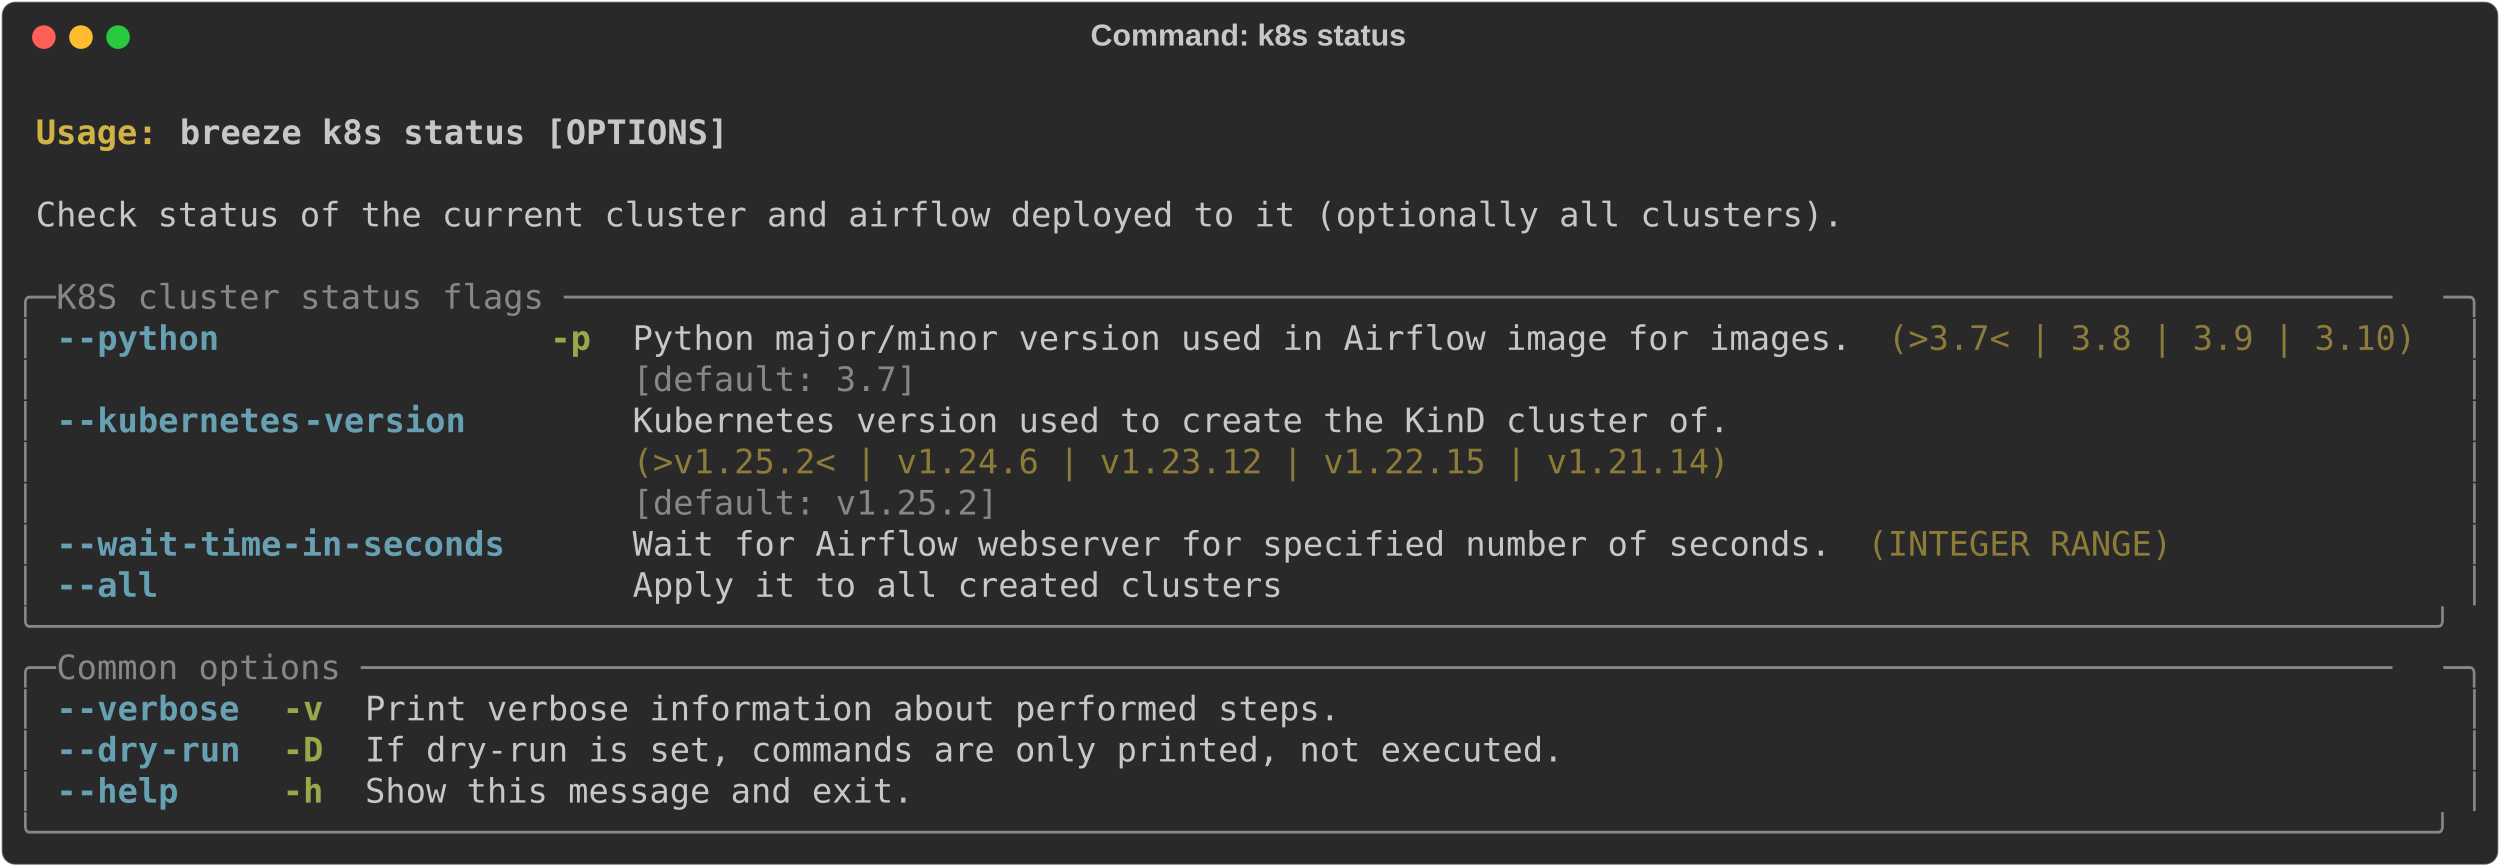
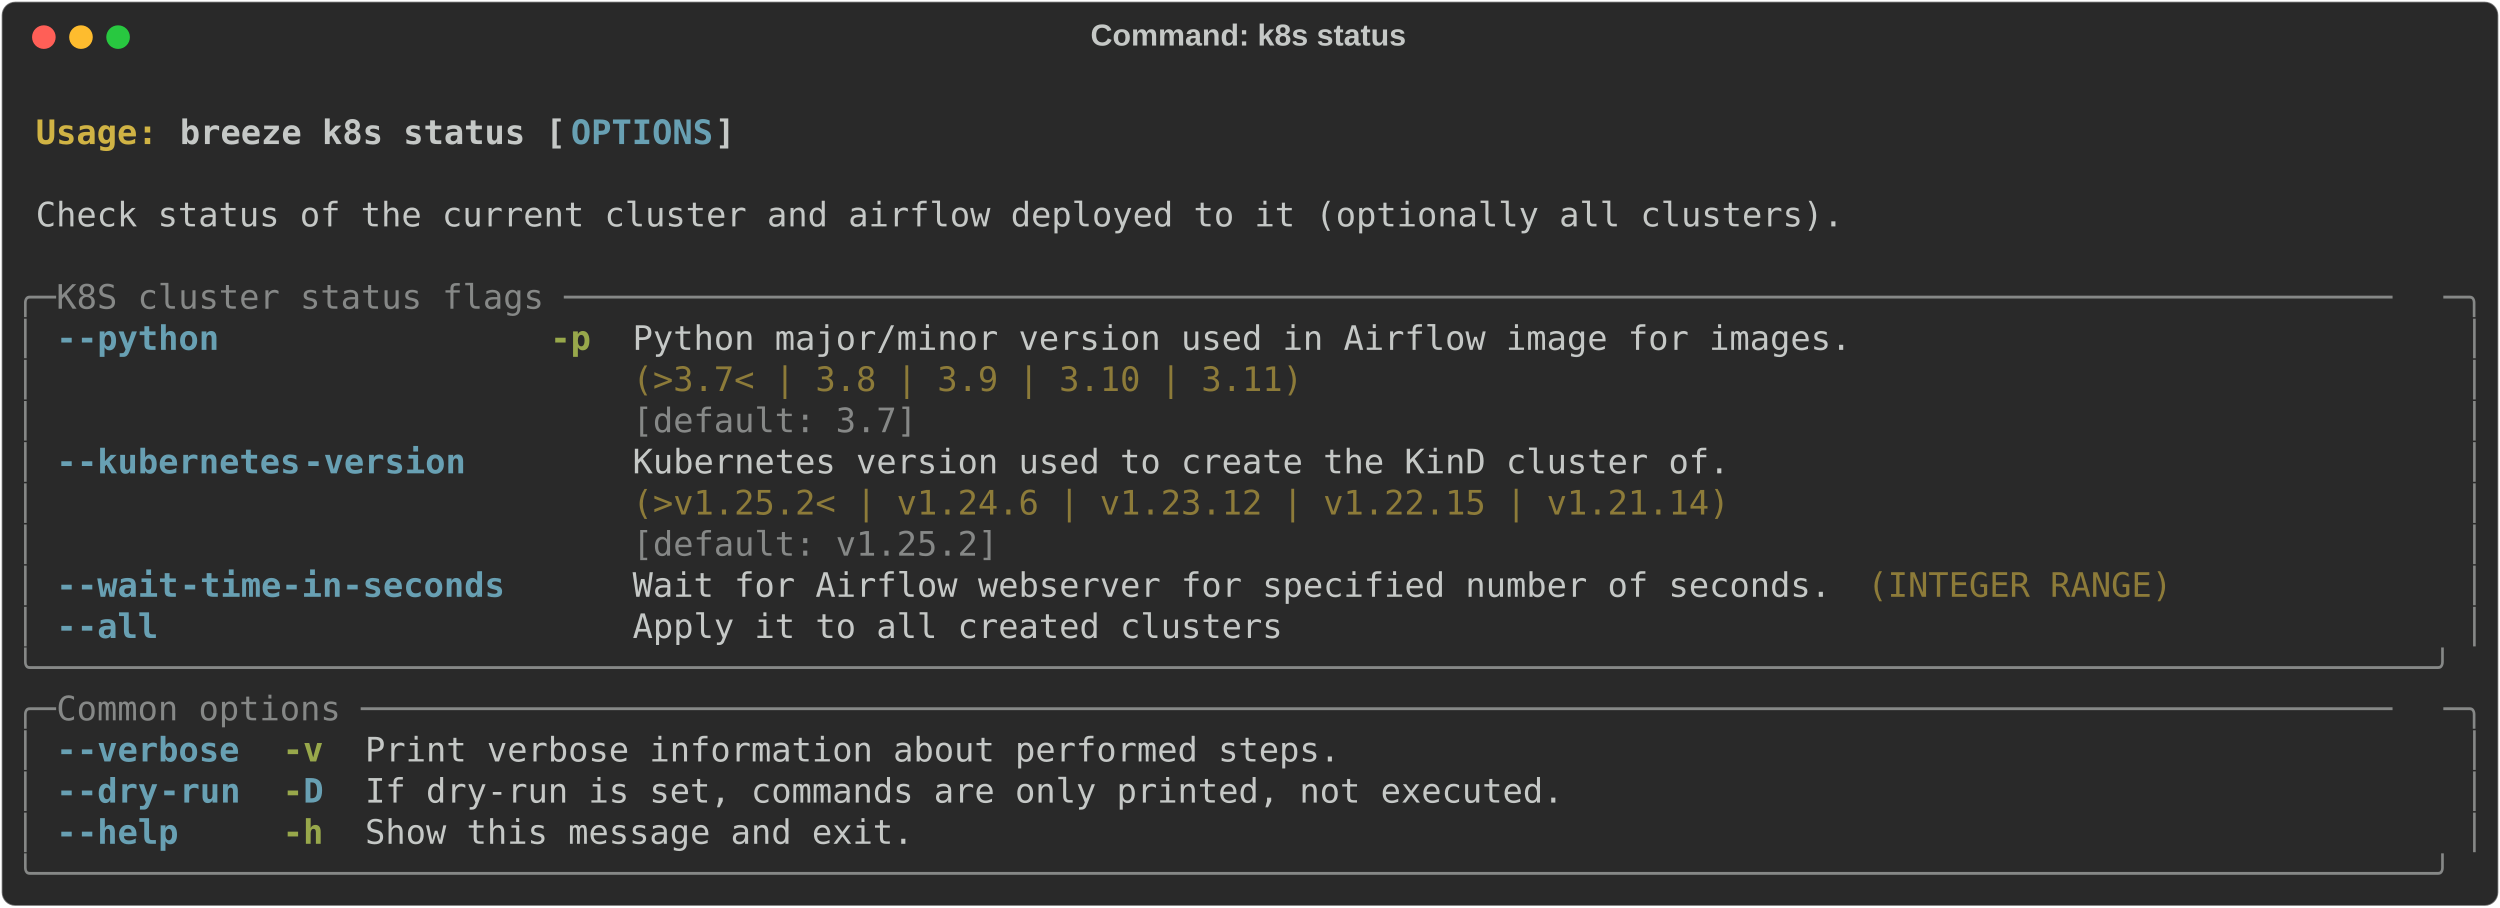
- <svg xmlns="http://www.w3.org/2000/svg" class="rich-terminal" viewBox="0 0 1482 513.6">
+ <svg xmlns="http://www.w3.org/2000/svg" class="rich-terminal" viewBox="0 0 1482 538.0">
  <style>

    @font-face {
        font-family: "Fira Code";
        src: local("FiraCode-Regular"),
                url("https://cdnjs.cloudflare.com/ajax/libs/firacode/6.2.0/woff2/FiraCode-Regular.woff2") format("woff2"),
                url("https://cdnjs.cloudflare.com/ajax/libs/firacode/6.2.0/woff/FiraCode-Regular.woff") format("woff");
        font-style: normal;
        font-weight: 400;
    }
    @font-face {
        font-family: "Fira Code";
        src: local("FiraCode-Bold"),
                url("https://cdnjs.cloudflare.com/ajax/libs/firacode/6.2.0/woff2/FiraCode-Bold.woff2") format("woff2"),
                url("https://cdnjs.cloudflare.com/ajax/libs/firacode/6.2.0/woff/FiraCode-Bold.woff") format("woff");
        font-style: bold;
        font-weight: 700;
    }

-     .terminal-2817134099-matrix {
+     .terminal-794435948-matrix {
        font-family: Fira Code, monospace;
        font-size: 20px;
        line-height: 24.4px;
        font-variant-east-asian: full-width;
    }

-     .terminal-2817134099-title {
+     .terminal-794435948-title {
        font-size: 18px;
        font-weight: bold;
        font-family: arial;
    }

-     .terminal-2817134099-r1 { fill: #c5c8c6;font-weight: bold }
- .terminal-2817134099-r2 { fill: #c5c8c6 }
- .terminal-2817134099-r3 { fill: #d0b344;font-weight: bold }
- .terminal-2817134099-r4 { fill: #868887 }
- .terminal-2817134099-r5 { fill: #68a0b3;font-weight: bold }
- .terminal-2817134099-r6 { fill: #98a84b;font-weight: bold }
- .terminal-2817134099-r7 { fill: #8d7b39 }
+     .terminal-794435948-r1 { fill: #c5c8c6;font-weight: bold }
+ .terminal-794435948-r2 { fill: #c5c8c6 }
+ .terminal-794435948-r3 { fill: #d0b344;font-weight: bold }
+ .terminal-794435948-r4 { fill: #68a0b3;font-weight: bold }
+ .terminal-794435948-r5 { fill: #868887 }
+ .terminal-794435948-r6 { fill: #98a84b;font-weight: bold }
+ .terminal-794435948-r7 { fill: #8d7b39 }
    </style>
  <defs>
-     <clipPath id="terminal-2817134099-clip-terminal">
-       <rect x="0" y="0" width="1463.0" height="462.6" />
-     </clipPath>
-     <clipPath id="terminal-2817134099-line-0">
+     <clipPath id="terminal-794435948-clip-terminal">
+       <rect x="0" y="0" width="1463.0" height="487.0" />
+     </clipPath>
+     <clipPath id="terminal-794435948-line-0">
      <rect x="0" y="1.5" width="1464" height="24.65" />
    </clipPath>
-     <clipPath id="terminal-2817134099-line-1">
+     <clipPath id="terminal-794435948-line-1">
      <rect x="0" y="25.9" width="1464" height="24.65" />
    </clipPath>
-     <clipPath id="terminal-2817134099-line-2">
+     <clipPath id="terminal-794435948-line-2">
      <rect x="0" y="50.3" width="1464" height="24.65" />
    </clipPath>
-     <clipPath id="terminal-2817134099-line-3">
+     <clipPath id="terminal-794435948-line-3">
      <rect x="0" y="74.7" width="1464" height="24.65" />
    </clipPath>
-     <clipPath id="terminal-2817134099-line-4">
+     <clipPath id="terminal-794435948-line-4">
      <rect x="0" y="99.1" width="1464" height="24.65" />
    </clipPath>
-     <clipPath id="terminal-2817134099-line-5">
+     <clipPath id="terminal-794435948-line-5">
      <rect x="0" y="123.5" width="1464" height="24.65" />
    </clipPath>
-     <clipPath id="terminal-2817134099-line-6">
+     <clipPath id="terminal-794435948-line-6">
      <rect x="0" y="147.9" width="1464" height="24.65" />
    </clipPath>
-     <clipPath id="terminal-2817134099-line-7">
+     <clipPath id="terminal-794435948-line-7">
      <rect x="0" y="172.3" width="1464" height="24.65" />
    </clipPath>
-     <clipPath id="terminal-2817134099-line-8">
+     <clipPath id="terminal-794435948-line-8">
      <rect x="0" y="196.7" width="1464" height="24.65" />
    </clipPath>
-     <clipPath id="terminal-2817134099-line-9">
+     <clipPath id="terminal-794435948-line-9">
      <rect x="0" y="221.1" width="1464" height="24.65" />
    </clipPath>
-     <clipPath id="terminal-2817134099-line-10">
+     <clipPath id="terminal-794435948-line-10">
      <rect x="0" y="245.5" width="1464" height="24.65" />
    </clipPath>
-     <clipPath id="terminal-2817134099-line-11">
+     <clipPath id="terminal-794435948-line-11">
      <rect x="0" y="269.9" width="1464" height="24.65" />
    </clipPath>
-     <clipPath id="terminal-2817134099-line-12">
+     <clipPath id="terminal-794435948-line-12">
      <rect x="0" y="294.3" width="1464" height="24.65" />
    </clipPath>
-     <clipPath id="terminal-2817134099-line-13">
+     <clipPath id="terminal-794435948-line-13">
      <rect x="0" y="318.7" width="1464" height="24.65" />
    </clipPath>
-     <clipPath id="terminal-2817134099-line-14">
+     <clipPath id="terminal-794435948-line-14">
      <rect x="0" y="343.1" width="1464" height="24.65" />
    </clipPath>
-     <clipPath id="terminal-2817134099-line-15">
+     <clipPath id="terminal-794435948-line-15">
      <rect x="0" y="367.5" width="1464" height="24.65" />
    </clipPath>
-     <clipPath id="terminal-2817134099-line-16">
+     <clipPath id="terminal-794435948-line-16">
      <rect x="0" y="391.9" width="1464" height="24.65" />
    </clipPath>
-     <clipPath id="terminal-2817134099-line-17">
+     <clipPath id="terminal-794435948-line-17">
      <rect x="0" y="416.3" width="1464" height="24.65" />
    </clipPath>
+     <clipPath id="terminal-794435948-line-18">
+       <rect x="0" y="440.7" width="1464" height="24.65" />
+     </clipPath>
  </defs>
-   <rect fill="#292929" stroke="rgba(255,255,255,0.35)" stroke-width="1" x="1" y="1" width="1480" height="511.6" rx="8" />
-   <text class="terminal-2817134099-title" fill="#c5c8c6" text-anchor="middle" x="740" y="27">Command: k8s status</text>
+   <rect fill="#292929" stroke="rgba(255,255,255,0.35)" stroke-width="1" x="1" y="1" width="1480" height="536" rx="8" />
+   <text class="terminal-794435948-title" fill="#c5c8c6" text-anchor="middle" x="740" y="27">Command: k8s status</text>
  <g transform="translate(26,22)">
    <circle cx="0" cy="0" r="7" fill="#ff5f57" />
    <circle cx="22" cy="0" r="7" fill="#febc2e" />
    <circle cx="44" cy="0" r="7" fill="#28c840" />
  </g>
-   <g transform="translate(9, 41)" clip-path="url(#terminal-2817134099-clip-terminal)">
-     <g class="terminal-2817134099-matrix">
-       <text class="terminal-2817134099-r2" x="1464" y="20" textLength="12.2" clip-path="url(#terminal-2817134099-line-0)">
- </text>
-       <text class="terminal-2817134099-r3" x="12.2" y="44.4" textLength="85.4" clip-path="url(#terminal-2817134099-line-1)">Usage: </text>
-       <text class="terminal-2817134099-r1" x="97.6" y="44.4" textLength="329.4" clip-path="url(#terminal-2817134099-line-1)">breeze k8s status [OPTIONS]</text>
-       <text class="terminal-2817134099-r2" x="1464" y="44.4" textLength="12.2" clip-path="url(#terminal-2817134099-line-1)">
- </text>
-       <text class="terminal-2817134099-r2" x="1464" y="68.8" textLength="12.2" clip-path="url(#terminal-2817134099-line-2)">
- </text>
-       <text class="terminal-2817134099-r2" x="12.2" y="93.2" textLength="1085.8" clip-path="url(#terminal-2817134099-line-3)">Check status of the current cluster and airflow deployed to it (optionally all clusters).</text>
-       <text class="terminal-2817134099-r2" x="1464" y="93.2" textLength="12.2" clip-path="url(#terminal-2817134099-line-3)">
- </text>
-       <text class="terminal-2817134099-r2" x="1464" y="117.6" textLength="12.2" clip-path="url(#terminal-2817134099-line-4)">
- </text>
-       <text class="terminal-2817134099-r4" x="0" y="142" textLength="24.4" clip-path="url(#terminal-2817134099-line-5)">╭─</text>
-       <text class="terminal-2817134099-r4" x="24.4" y="142" textLength="1415.2" clip-path="url(#terminal-2817134099-line-5)"> K8S cluster status flags ──────────────────────────────────────────────────────────────────────────────────────────</text>
-       <text class="terminal-2817134099-r4" x="1439.6" y="142" textLength="24.4" clip-path="url(#terminal-2817134099-line-5)">─╮</text>
-       <text class="terminal-2817134099-r2" x="1464" y="142" textLength="12.2" clip-path="url(#terminal-2817134099-line-5)">
- </text>
-       <text class="terminal-2817134099-r4" x="0" y="166.4" textLength="12.2" clip-path="url(#terminal-2817134099-line-6)">│</text>
-       <text class="terminal-2817134099-r5" x="24.4" y="166.4" textLength="12.2" clip-path="url(#terminal-2817134099-line-6)">-</text>
-       <text class="terminal-2817134099-r5" x="36.6" y="166.4" textLength="85.4" clip-path="url(#terminal-2817134099-line-6)">-python</text>
-       <text class="terminal-2817134099-r6" x="317.2" y="166.4" textLength="24.4" clip-path="url(#terminal-2817134099-line-6)">-p</text>
-       <text class="terminal-2817134099-r2" x="366" y="166.4" textLength="732" clip-path="url(#terminal-2817134099-line-6)">Python major/minor version used in Airflow image for images.</text>
-       <text class="terminal-2817134099-r7" x="1110.2" y="166.4" textLength="317.2" clip-path="url(#terminal-2817134099-line-6)">(&gt;3.7&lt; | 3.8 | 3.9 | 3.10)</text>
-       <text class="terminal-2817134099-r4" x="1451.8" y="166.4" textLength="12.2" clip-path="url(#terminal-2817134099-line-6)">│</text>
-       <text class="terminal-2817134099-r2" x="1464" y="166.4" textLength="12.2" clip-path="url(#terminal-2817134099-line-6)">
- </text>
-       <text class="terminal-2817134099-r4" x="0" y="190.8" textLength="12.2" clip-path="url(#terminal-2817134099-line-7)">│</text>
-       <text class="terminal-2817134099-r4" x="366" y="190.8" textLength="732" clip-path="url(#terminal-2817134099-line-7)">[default: 3.7]                                              </text>
-       <text class="terminal-2817134099-r4" x="1451.8" y="190.8" textLength="12.2" clip-path="url(#terminal-2817134099-line-7)">│</text>
-       <text class="terminal-2817134099-r2" x="1464" y="190.8" textLength="12.2" clip-path="url(#terminal-2817134099-line-7)">
- </text>
-       <text class="terminal-2817134099-r4" x="0" y="215.2" textLength="12.2" clip-path="url(#terminal-2817134099-line-8)">│</text>
-       <text class="terminal-2817134099-r5" x="24.4" y="215.2" textLength="12.2" clip-path="url(#terminal-2817134099-line-8)">-</text>
-       <text class="terminal-2817134099-r5" x="36.6" y="215.2" textLength="134.2" clip-path="url(#terminal-2817134099-line-8)">-kubernetes</text>
-       <text class="terminal-2817134099-r5" x="170.8" y="215.2" textLength="97.6" clip-path="url(#terminal-2817134099-line-8)">-version</text>
-       <text class="terminal-2817134099-r2" x="366" y="215.2" textLength="658.8" clip-path="url(#terminal-2817134099-line-8)">Kubernetes version used to create the KinD cluster of.</text>
-       <text class="terminal-2817134099-r4" x="1451.8" y="215.2" textLength="12.2" clip-path="url(#terminal-2817134099-line-8)">│</text>
-       <text class="terminal-2817134099-r2" x="1464" y="215.2" textLength="12.2" clip-path="url(#terminal-2817134099-line-8)">
- </text>
-       <text class="terminal-2817134099-r4" x="0" y="239.6" textLength="12.2" clip-path="url(#terminal-2817134099-line-9)">│</text>
-       <text class="terminal-2817134099-r7" x="366" y="239.6" textLength="658.8" clip-path="url(#terminal-2817134099-line-9)">(&gt;v1.25.2&lt; | v1.24.6 | v1.23.12 | v1.22.15 | v1.21.14)</text>
-       <text class="terminal-2817134099-r4" x="1451.8" y="239.6" textLength="12.2" clip-path="url(#terminal-2817134099-line-9)">│</text>
-       <text class="terminal-2817134099-r2" x="1464" y="239.6" textLength="12.2" clip-path="url(#terminal-2817134099-line-9)">
- </text>
-       <text class="terminal-2817134099-r4" x="0" y="264" textLength="12.2" clip-path="url(#terminal-2817134099-line-10)">│</text>
-       <text class="terminal-2817134099-r4" x="366" y="264" textLength="658.8" clip-path="url(#terminal-2817134099-line-10)">[default: v1.25.2]                                    </text>
-       <text class="terminal-2817134099-r4" x="1451.8" y="264" textLength="12.2" clip-path="url(#terminal-2817134099-line-10)">│</text>
-       <text class="terminal-2817134099-r2" x="1464" y="264" textLength="12.2" clip-path="url(#terminal-2817134099-line-10)">
- </text>
-       <text class="terminal-2817134099-r4" x="0" y="288.4" textLength="12.2" clip-path="url(#terminal-2817134099-line-11)">│</text>
-       <text class="terminal-2817134099-r5" x="24.4" y="288.4" textLength="12.2" clip-path="url(#terminal-2817134099-line-11)">-</text>
-       <text class="terminal-2817134099-r5" x="36.6" y="288.4" textLength="61" clip-path="url(#terminal-2817134099-line-11)">-wait</text>
-       <text class="terminal-2817134099-r5" x="97.6" y="288.4" textLength="195.2" clip-path="url(#terminal-2817134099-line-11)">-time-in-seconds</text>
-       <text class="terminal-2817134099-r2" x="366" y="288.4" textLength="719.8" clip-path="url(#terminal-2817134099-line-11)">Wait for Airflow webserver for specified number of seconds.</text>
-       <text class="terminal-2817134099-r7" x="1098" y="288.4" textLength="183" clip-path="url(#terminal-2817134099-line-11)">(INTEGER RANGE)</text>
-       <text class="terminal-2817134099-r4" x="1451.8" y="288.4" textLength="12.2" clip-path="url(#terminal-2817134099-line-11)">│</text>
-       <text class="terminal-2817134099-r2" x="1464" y="288.4" textLength="12.2" clip-path="url(#terminal-2817134099-line-11)">
- </text>
-       <text class="terminal-2817134099-r4" x="0" y="312.8" textLength="12.2" clip-path="url(#terminal-2817134099-line-12)">│</text>
-       <text class="terminal-2817134099-r5" x="24.4" y="312.8" textLength="12.2" clip-path="url(#terminal-2817134099-line-12)">-</text>
-       <text class="terminal-2817134099-r5" x="36.6" y="312.8" textLength="48.8" clip-path="url(#terminal-2817134099-line-12)">-all</text>
-       <text class="terminal-2817134099-r2" x="366" y="312.8" textLength="390.4" clip-path="url(#terminal-2817134099-line-12)">Apply it to all created clusters</text>
-       <text class="terminal-2817134099-r4" x="1451.8" y="312.8" textLength="12.2" clip-path="url(#terminal-2817134099-line-12)">│</text>
-       <text class="terminal-2817134099-r2" x="1464" y="312.8" textLength="12.2" clip-path="url(#terminal-2817134099-line-12)">
- </text>
-       <text class="terminal-2817134099-r4" x="0" y="337.2" textLength="1464" clip-path="url(#terminal-2817134099-line-13)">╰──────────────────────────────────────────────────────────────────────────────────────────────────────────────────────╯</text>
-       <text class="terminal-2817134099-r2" x="1464" y="337.2" textLength="12.2" clip-path="url(#terminal-2817134099-line-13)">
- </text>
-       <text class="terminal-2817134099-r4" x="0" y="361.6" textLength="24.4" clip-path="url(#terminal-2817134099-line-14)">╭─</text>
-       <text class="terminal-2817134099-r4" x="24.4" y="361.6" textLength="1415.2" clip-path="url(#terminal-2817134099-line-14)"> Common options ────────────────────────────────────────────────────────────────────────────────────────────────────</text>
-       <text class="terminal-2817134099-r4" x="1439.6" y="361.6" textLength="24.4" clip-path="url(#terminal-2817134099-line-14)">─╮</text>
-       <text class="terminal-2817134099-r2" x="1464" y="361.6" textLength="12.2" clip-path="url(#terminal-2817134099-line-14)">
- </text>
-       <text class="terminal-2817134099-r4" x="0" y="386" textLength="12.2" clip-path="url(#terminal-2817134099-line-15)">│</text>
-       <text class="terminal-2817134099-r5" x="24.4" y="386" textLength="12.2" clip-path="url(#terminal-2817134099-line-15)">-</text>
-       <text class="terminal-2817134099-r5" x="36.6" y="386" textLength="97.6" clip-path="url(#terminal-2817134099-line-15)">-verbose</text>
-       <text class="terminal-2817134099-r6" x="158.6" y="386" textLength="24.4" clip-path="url(#terminal-2817134099-line-15)">-v</text>
-       <text class="terminal-2817134099-r2" x="207.4" y="386" textLength="585.6" clip-path="url(#terminal-2817134099-line-15)">Print verbose information about performed steps.</text>
-       <text class="terminal-2817134099-r4" x="1451.8" y="386" textLength="12.2" clip-path="url(#terminal-2817134099-line-15)">│</text>
-       <text class="terminal-2817134099-r2" x="1464" y="386" textLength="12.2" clip-path="url(#terminal-2817134099-line-15)">
- </text>
-       <text class="terminal-2817134099-r4" x="0" y="410.4" textLength="12.2" clip-path="url(#terminal-2817134099-line-16)">│</text>
-       <text class="terminal-2817134099-r5" x="24.4" y="410.4" textLength="12.2" clip-path="url(#terminal-2817134099-line-16)">-</text>
-       <text class="terminal-2817134099-r5" x="36.6" y="410.4" textLength="48.8" clip-path="url(#terminal-2817134099-line-16)">-dry</text>
-       <text class="terminal-2817134099-r5" x="85.4" y="410.4" textLength="48.8" clip-path="url(#terminal-2817134099-line-16)">-run</text>
-       <text class="terminal-2817134099-r6" x="158.6" y="410.4" textLength="24.4" clip-path="url(#terminal-2817134099-line-16)">-D</text>
-       <text class="terminal-2817134099-r2" x="207.4" y="410.4" textLength="719.8" clip-path="url(#terminal-2817134099-line-16)">If dry-run is set, commands are only printed, not executed.</text>
-       <text class="terminal-2817134099-r4" x="1451.8" y="410.4" textLength="12.2" clip-path="url(#terminal-2817134099-line-16)">│</text>
-       <text class="terminal-2817134099-r2" x="1464" y="410.4" textLength="12.2" clip-path="url(#terminal-2817134099-line-16)">
- </text>
-       <text class="terminal-2817134099-r4" x="0" y="434.8" textLength="12.2" clip-path="url(#terminal-2817134099-line-17)">│</text>
-       <text class="terminal-2817134099-r5" x="24.4" y="434.8" textLength="12.2" clip-path="url(#terminal-2817134099-line-17)">-</text>
-       <text class="terminal-2817134099-r5" x="36.6" y="434.8" textLength="61" clip-path="url(#terminal-2817134099-line-17)">-help</text>
-       <text class="terminal-2817134099-r6" x="158.6" y="434.8" textLength="24.4" clip-path="url(#terminal-2817134099-line-17)">-h</text>
-       <text class="terminal-2817134099-r2" x="207.4" y="434.8" textLength="329.4" clip-path="url(#terminal-2817134099-line-17)">Show this message and exit.</text>
-       <text class="terminal-2817134099-r4" x="1451.8" y="434.8" textLength="12.2" clip-path="url(#terminal-2817134099-line-17)">│</text>
-       <text class="terminal-2817134099-r2" x="1464" y="434.8" textLength="12.2" clip-path="url(#terminal-2817134099-line-17)">
- </text>
-       <text class="terminal-2817134099-r4" x="0" y="459.2" textLength="1464" clip-path="url(#terminal-2817134099-line-18)">╰──────────────────────────────────────────────────────────────────────────────────────────────────────────────────────╯</text>
-       <text class="terminal-2817134099-r2" x="1464" y="459.2" textLength="12.2" clip-path="url(#terminal-2817134099-line-18)">
+   <g transform="translate(9, 41)" clip-path="url(#terminal-794435948-clip-terminal)">
+     <g class="terminal-794435948-matrix">
+       <text class="terminal-794435948-r2" x="1464" y="20" textLength="12.2" clip-path="url(#terminal-794435948-line-0)">
+ </text>
+       <text class="terminal-794435948-r3" x="12.2" y="44.4" textLength="85.4" clip-path="url(#terminal-794435948-line-1)">Usage: </text>
+       <text class="terminal-794435948-r1" x="97.6" y="44.4" textLength="231.8" clip-path="url(#terminal-794435948-line-1)">breeze k8s status [</text>
+       <text class="terminal-794435948-r4" x="329.4" y="44.4" textLength="85.4" clip-path="url(#terminal-794435948-line-1)">OPTIONS</text>
+       <text class="terminal-794435948-r1" x="414.8" y="44.4" textLength="12.2" clip-path="url(#terminal-794435948-line-1)">]</text>
+       <text class="terminal-794435948-r2" x="1464" y="44.4" textLength="12.2" clip-path="url(#terminal-794435948-line-1)">
+ </text>
+       <text class="terminal-794435948-r2" x="1464" y="68.8" textLength="12.2" clip-path="url(#terminal-794435948-line-2)">
+ </text>
+       <text class="terminal-794435948-r2" x="12.2" y="93.2" textLength="1085.8" clip-path="url(#terminal-794435948-line-3)">Check status of the current cluster and airflow deployed to it (optionally all clusters).</text>
+       <text class="terminal-794435948-r2" x="1464" y="93.2" textLength="12.2" clip-path="url(#terminal-794435948-line-3)">
+ </text>
+       <text class="terminal-794435948-r2" x="1464" y="117.6" textLength="12.2" clip-path="url(#terminal-794435948-line-4)">
+ </text>
+       <text class="terminal-794435948-r5" x="0" y="142" textLength="24.4" clip-path="url(#terminal-794435948-line-5)">╭─</text>
+       <text class="terminal-794435948-r5" x="24.4" y="142" textLength="1415.2" clip-path="url(#terminal-794435948-line-5)"> K8S cluster status flags ──────────────────────────────────────────────────────────────────────────────────────────</text>
+       <text class="terminal-794435948-r5" x="1439.6" y="142" textLength="24.4" clip-path="url(#terminal-794435948-line-5)">─╮</text>
+       <text class="terminal-794435948-r2" x="1464" y="142" textLength="12.2" clip-path="url(#terminal-794435948-line-5)">
+ </text>
+       <text class="terminal-794435948-r5" x="0" y="166.4" textLength="12.2" clip-path="url(#terminal-794435948-line-6)">│</text>
+       <text class="terminal-794435948-r4" x="24.4" y="166.4" textLength="12.2" clip-path="url(#terminal-794435948-line-6)">-</text>
+       <text class="terminal-794435948-r4" x="36.6" y="166.4" textLength="85.4" clip-path="url(#terminal-794435948-line-6)">-python</text>
+       <text class="terminal-794435948-r6" x="317.2" y="166.4" textLength="24.4" clip-path="url(#terminal-794435948-line-6)">-p</text>
+       <text class="terminal-794435948-r2" x="366" y="166.4" textLength="732" clip-path="url(#terminal-794435948-line-6)">Python major/minor version used in Airflow image for images.</text>
+       <text class="terminal-794435948-r5" x="1451.8" y="166.4" textLength="12.2" clip-path="url(#terminal-794435948-line-6)">│</text>
+       <text class="terminal-794435948-r2" x="1464" y="166.4" textLength="12.2" clip-path="url(#terminal-794435948-line-6)">
+ </text>
+       <text class="terminal-794435948-r5" x="0" y="190.8" textLength="12.2" clip-path="url(#terminal-794435948-line-7)">│</text>
+       <text class="terminal-794435948-r7" x="366" y="190.8" textLength="732" clip-path="url(#terminal-794435948-line-7)">(&gt;3.7&lt; | 3.8 | 3.9 | 3.10 | 3.11)                           </text>
+       <text class="terminal-794435948-r5" x="1451.8" y="190.8" textLength="12.2" clip-path="url(#terminal-794435948-line-7)">│</text>
+       <text class="terminal-794435948-r2" x="1464" y="190.8" textLength="12.2" clip-path="url(#terminal-794435948-line-7)">
+ </text>
+       <text class="terminal-794435948-r5" x="0" y="215.2" textLength="12.2" clip-path="url(#terminal-794435948-line-8)">│</text>
+       <text class="terminal-794435948-r5" x="366" y="215.2" textLength="732" clip-path="url(#terminal-794435948-line-8)">[default: 3.7]                                              </text>
+       <text class="terminal-794435948-r5" x="1451.8" y="215.2" textLength="12.2" clip-path="url(#terminal-794435948-line-8)">│</text>
+       <text class="terminal-794435948-r2" x="1464" y="215.2" textLength="12.2" clip-path="url(#terminal-794435948-line-8)">
+ </text>
+       <text class="terminal-794435948-r5" x="0" y="239.6" textLength="12.2" clip-path="url(#terminal-794435948-line-9)">│</text>
+       <text class="terminal-794435948-r4" x="24.4" y="239.6" textLength="12.2" clip-path="url(#terminal-794435948-line-9)">-</text>
+       <text class="terminal-794435948-r4" x="36.6" y="239.6" textLength="134.2" clip-path="url(#terminal-794435948-line-9)">-kubernetes</text>
+       <text class="terminal-794435948-r4" x="170.8" y="239.6" textLength="97.6" clip-path="url(#terminal-794435948-line-9)">-version</text>
+       <text class="terminal-794435948-r2" x="366" y="239.6" textLength="658.8" clip-path="url(#terminal-794435948-line-9)">Kubernetes version used to create the KinD cluster of.</text>
+       <text class="terminal-794435948-r5" x="1451.8" y="239.6" textLength="12.2" clip-path="url(#terminal-794435948-line-9)">│</text>
+       <text class="terminal-794435948-r2" x="1464" y="239.6" textLength="12.2" clip-path="url(#terminal-794435948-line-9)">
+ </text>
+       <text class="terminal-794435948-r5" x="0" y="264" textLength="12.2" clip-path="url(#terminal-794435948-line-10)">│</text>
+       <text class="terminal-794435948-r7" x="366" y="264" textLength="658.8" clip-path="url(#terminal-794435948-line-10)">(&gt;v1.25.2&lt; | v1.24.6 | v1.23.12 | v1.22.15 | v1.21.14)</text>
+       <text class="terminal-794435948-r5" x="1451.8" y="264" textLength="12.2" clip-path="url(#terminal-794435948-line-10)">│</text>
+       <text class="terminal-794435948-r2" x="1464" y="264" textLength="12.2" clip-path="url(#terminal-794435948-line-10)">
+ </text>
+       <text class="terminal-794435948-r5" x="0" y="288.4" textLength="12.2" clip-path="url(#terminal-794435948-line-11)">│</text>
+       <text class="terminal-794435948-r5" x="366" y="288.4" textLength="658.8" clip-path="url(#terminal-794435948-line-11)">[default: v1.25.2]                                    </text>
+       <text class="terminal-794435948-r5" x="1451.8" y="288.4" textLength="12.2" clip-path="url(#terminal-794435948-line-11)">│</text>
+       <text class="terminal-794435948-r2" x="1464" y="288.4" textLength="12.2" clip-path="url(#terminal-794435948-line-11)">
+ </text>
+       <text class="terminal-794435948-r5" x="0" y="312.8" textLength="12.2" clip-path="url(#terminal-794435948-line-12)">│</text>
+       <text class="terminal-794435948-r4" x="24.4" y="312.8" textLength="12.2" clip-path="url(#terminal-794435948-line-12)">-</text>
+       <text class="terminal-794435948-r4" x="36.6" y="312.8" textLength="61" clip-path="url(#terminal-794435948-line-12)">-wait</text>
+       <text class="terminal-794435948-r4" x="97.6" y="312.8" textLength="195.2" clip-path="url(#terminal-794435948-line-12)">-time-in-seconds</text>
+       <text class="terminal-794435948-r2" x="366" y="312.8" textLength="719.8" clip-path="url(#terminal-794435948-line-12)">Wait for Airflow webserver for specified number of seconds.</text>
+       <text class="terminal-794435948-r7" x="1098" y="312.8" textLength="183" clip-path="url(#terminal-794435948-line-12)">(INTEGER RANGE)</text>
+       <text class="terminal-794435948-r5" x="1451.8" y="312.8" textLength="12.2" clip-path="url(#terminal-794435948-line-12)">│</text>
+       <text class="terminal-794435948-r2" x="1464" y="312.8" textLength="12.2" clip-path="url(#terminal-794435948-line-12)">
+ </text>
+       <text class="terminal-794435948-r5" x="0" y="337.2" textLength="12.2" clip-path="url(#terminal-794435948-line-13)">│</text>
+       <text class="terminal-794435948-r4" x="24.4" y="337.2" textLength="12.2" clip-path="url(#terminal-794435948-line-13)">-</text>
+       <text class="terminal-794435948-r4" x="36.6" y="337.2" textLength="48.8" clip-path="url(#terminal-794435948-line-13)">-all</text>
+       <text class="terminal-794435948-r2" x="366" y="337.2" textLength="390.4" clip-path="url(#terminal-794435948-line-13)">Apply it to all created clusters</text>
+       <text class="terminal-794435948-r5" x="1451.8" y="337.2" textLength="12.2" clip-path="url(#terminal-794435948-line-13)">│</text>
+       <text class="terminal-794435948-r2" x="1464" y="337.2" textLength="12.2" clip-path="url(#terminal-794435948-line-13)">
+ </text>
+       <text class="terminal-794435948-r5" x="0" y="361.6" textLength="1464" clip-path="url(#terminal-794435948-line-14)">╰──────────────────────────────────────────────────────────────────────────────────────────────────────────────────────╯</text>
+       <text class="terminal-794435948-r2" x="1464" y="361.6" textLength="12.2" clip-path="url(#terminal-794435948-line-14)">
+ </text>
+       <text class="terminal-794435948-r5" x="0" y="386" textLength="24.4" clip-path="url(#terminal-794435948-line-15)">╭─</text>
+       <text class="terminal-794435948-r5" x="24.4" y="386" textLength="1415.2" clip-path="url(#terminal-794435948-line-15)"> Common options ────────────────────────────────────────────────────────────────────────────────────────────────────</text>
+       <text class="terminal-794435948-r5" x="1439.6" y="386" textLength="24.4" clip-path="url(#terminal-794435948-line-15)">─╮</text>
+       <text class="terminal-794435948-r2" x="1464" y="386" textLength="12.2" clip-path="url(#terminal-794435948-line-15)">
+ </text>
+       <text class="terminal-794435948-r5" x="0" y="410.4" textLength="12.2" clip-path="url(#terminal-794435948-line-16)">│</text>
+       <text class="terminal-794435948-r4" x="24.4" y="410.4" textLength="12.2" clip-path="url(#terminal-794435948-line-16)">-</text>
+       <text class="terminal-794435948-r4" x="36.6" y="410.4" textLength="97.6" clip-path="url(#terminal-794435948-line-16)">-verbose</text>
+       <text class="terminal-794435948-r6" x="158.6" y="410.4" textLength="24.4" clip-path="url(#terminal-794435948-line-16)">-v</text>
+       <text class="terminal-794435948-r2" x="207.4" y="410.4" textLength="585.6" clip-path="url(#terminal-794435948-line-16)">Print verbose information about performed steps.</text>
+       <text class="terminal-794435948-r5" x="1451.8" y="410.4" textLength="12.2" clip-path="url(#terminal-794435948-line-16)">│</text>
+       <text class="terminal-794435948-r2" x="1464" y="410.4" textLength="12.2" clip-path="url(#terminal-794435948-line-16)">
+ </text>
+       <text class="terminal-794435948-r5" x="0" y="434.8" textLength="12.2" clip-path="url(#terminal-794435948-line-17)">│</text>
+       <text class="terminal-794435948-r4" x="24.4" y="434.8" textLength="12.2" clip-path="url(#terminal-794435948-line-17)">-</text>
+       <text class="terminal-794435948-r4" x="36.6" y="434.8" textLength="48.8" clip-path="url(#terminal-794435948-line-17)">-dry</text>
+       <text class="terminal-794435948-r4" x="85.4" y="434.8" textLength="48.8" clip-path="url(#terminal-794435948-line-17)">-run</text>
+       <text class="terminal-794435948-r6" x="158.6" y="434.8" textLength="12.2" clip-path="url(#terminal-794435948-line-17)">-</text>
+       <text class="terminal-794435948-r4" x="170.8" y="434.8" textLength="12.2" clip-path="url(#terminal-794435948-line-17)">D</text>
+       <text class="terminal-794435948-r2" x="207.4" y="434.8" textLength="719.8" clip-path="url(#terminal-794435948-line-17)">If dry-run is set, commands are only printed, not executed.</text>
+       <text class="terminal-794435948-r5" x="1451.8" y="434.8" textLength="12.2" clip-path="url(#terminal-794435948-line-17)">│</text>
+       <text class="terminal-794435948-r2" x="1464" y="434.8" textLength="12.2" clip-path="url(#terminal-794435948-line-17)">
+ </text>
+       <text class="terminal-794435948-r5" x="0" y="459.2" textLength="12.2" clip-path="url(#terminal-794435948-line-18)">│</text>
+       <text class="terminal-794435948-r4" x="24.4" y="459.2" textLength="12.2" clip-path="url(#terminal-794435948-line-18)">-</text>
+       <text class="terminal-794435948-r4" x="36.6" y="459.2" textLength="61" clip-path="url(#terminal-794435948-line-18)">-help</text>
+       <text class="terminal-794435948-r6" x="158.6" y="459.2" textLength="24.4" clip-path="url(#terminal-794435948-line-18)">-h</text>
+       <text class="terminal-794435948-r2" x="207.4" y="459.2" textLength="329.4" clip-path="url(#terminal-794435948-line-18)">Show this message and exit.</text>
+       <text class="terminal-794435948-r5" x="1451.8" y="459.2" textLength="12.2" clip-path="url(#terminal-794435948-line-18)">│</text>
+       <text class="terminal-794435948-r2" x="1464" y="459.2" textLength="12.2" clip-path="url(#terminal-794435948-line-18)">
+ </text>
+       <text class="terminal-794435948-r5" x="0" y="483.6" textLength="1464" clip-path="url(#terminal-794435948-line-19)">╰──────────────────────────────────────────────────────────────────────────────────────────────────────────────────────╯</text>
+       <text class="terminal-794435948-r2" x="1464" y="483.6" textLength="12.2" clip-path="url(#terminal-794435948-line-19)">
</text>
    </g>
  </g>
</svg>
